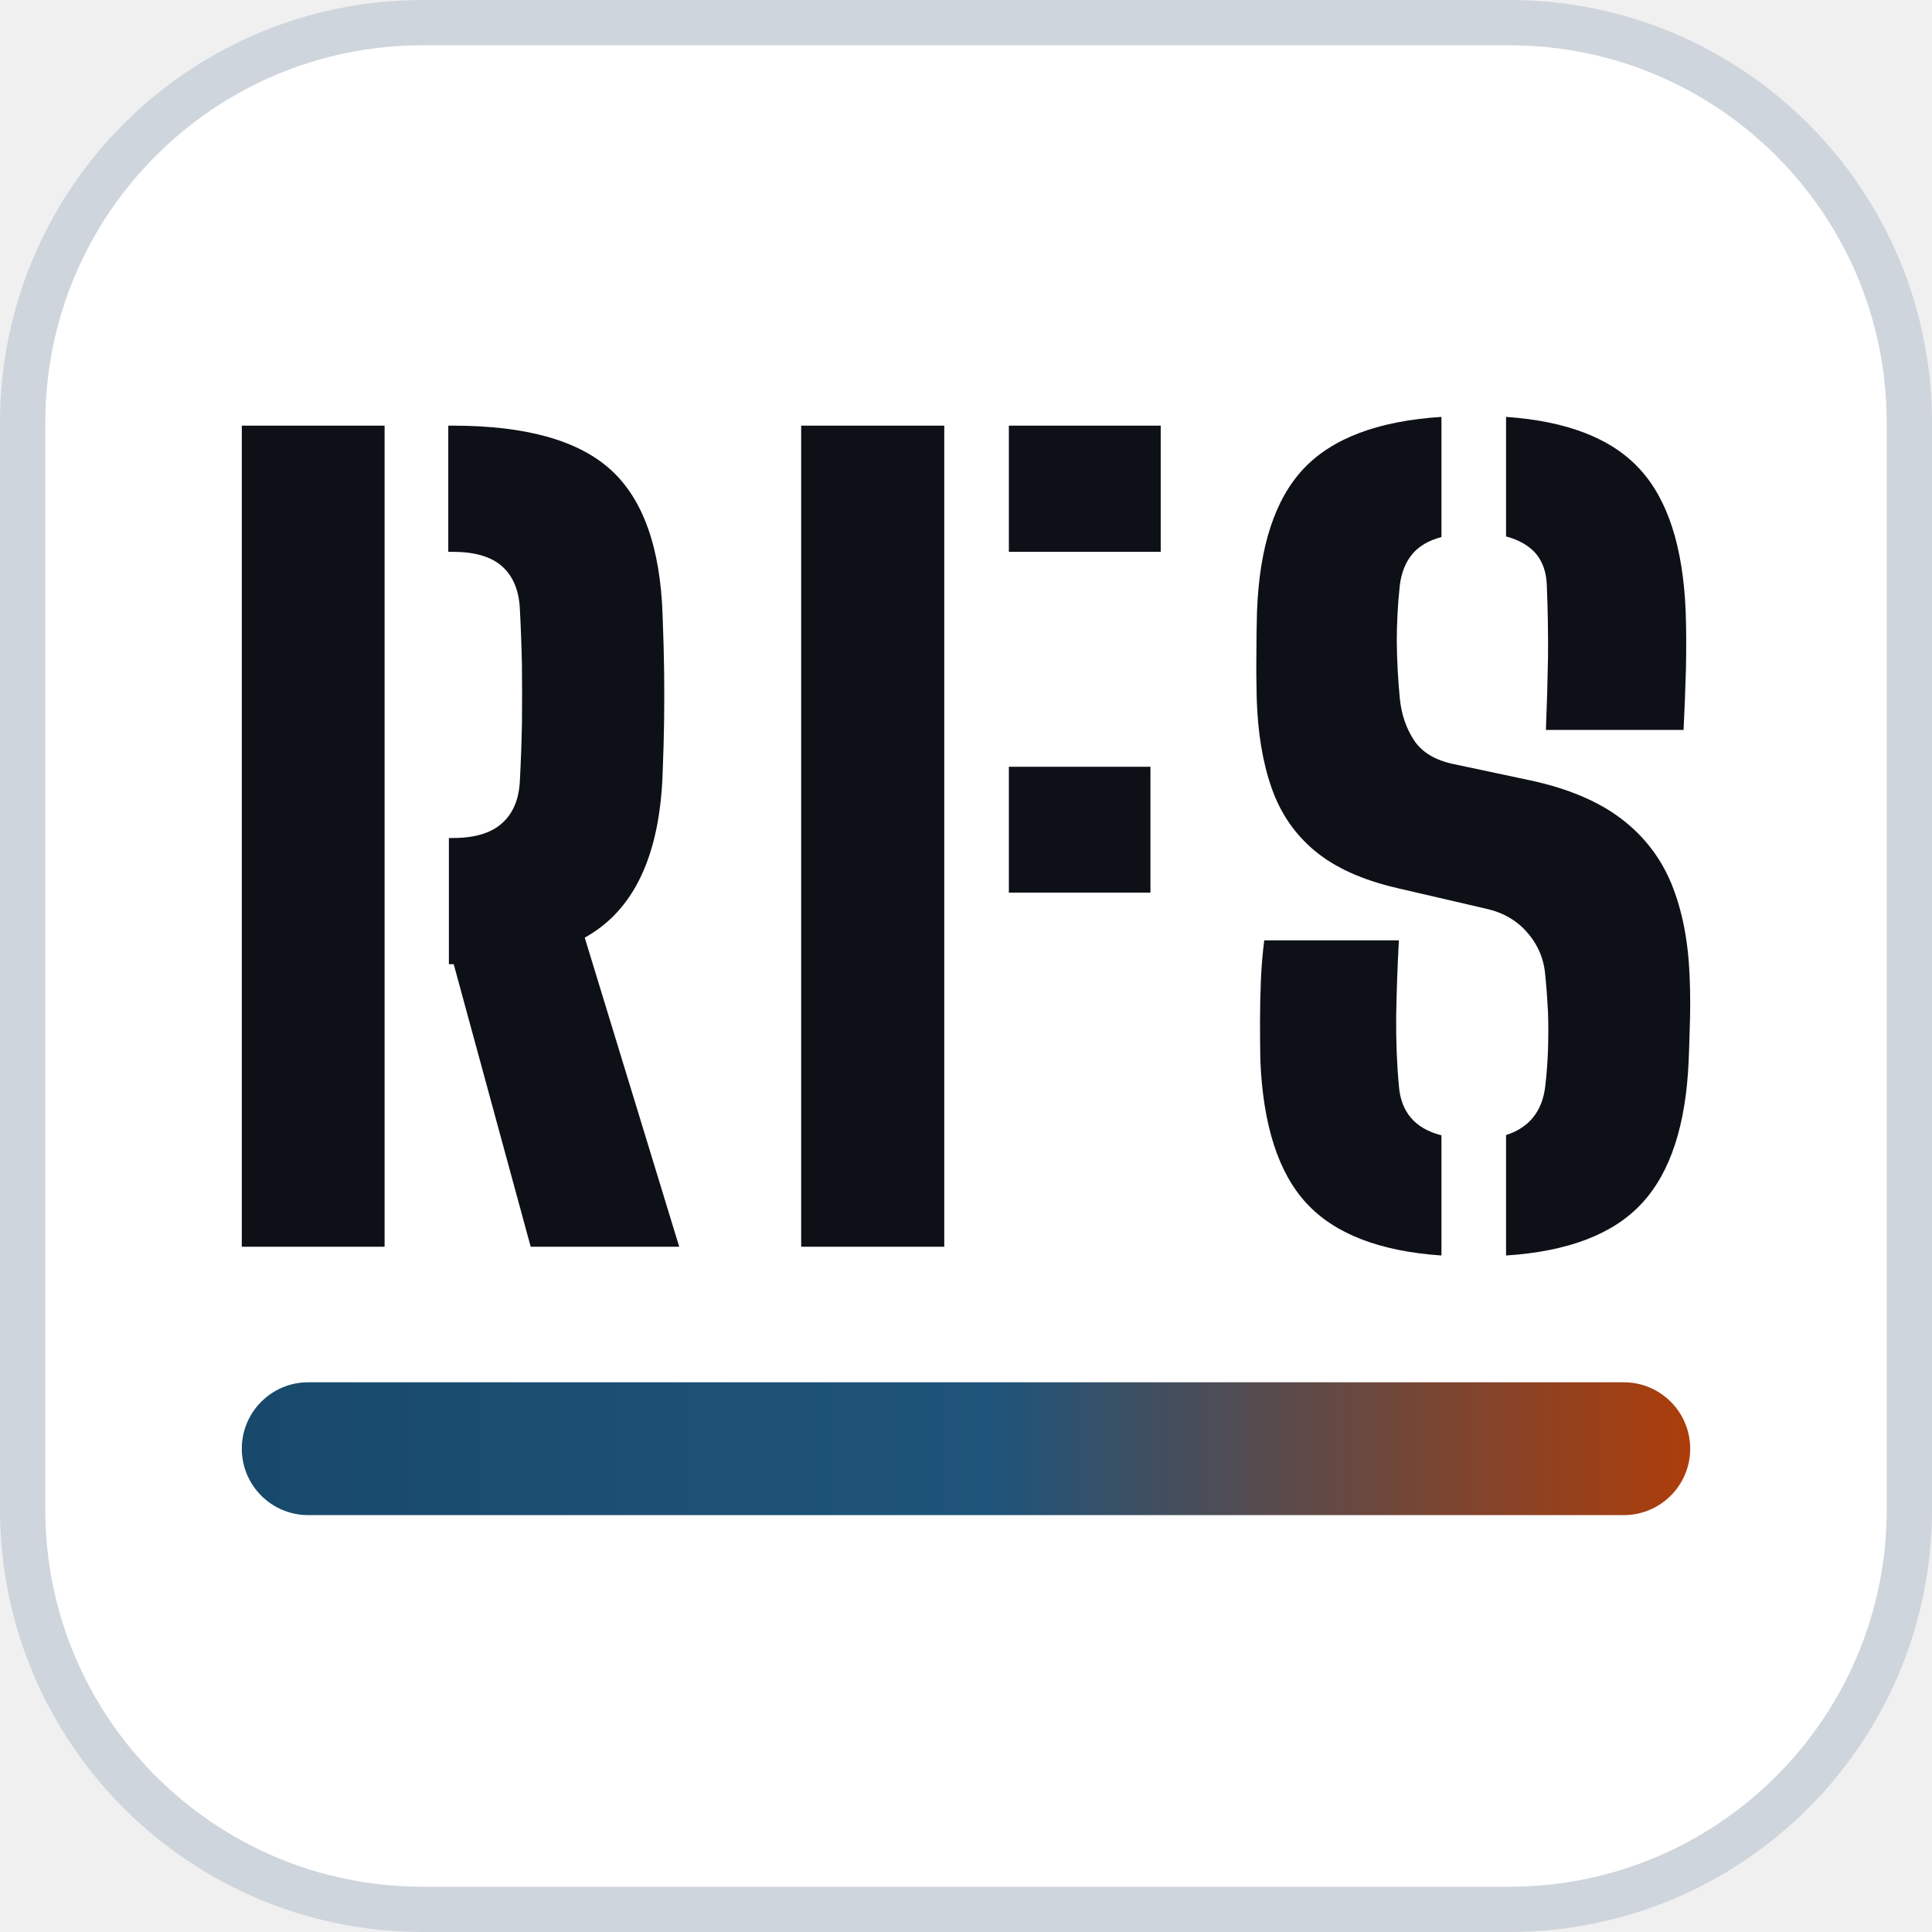
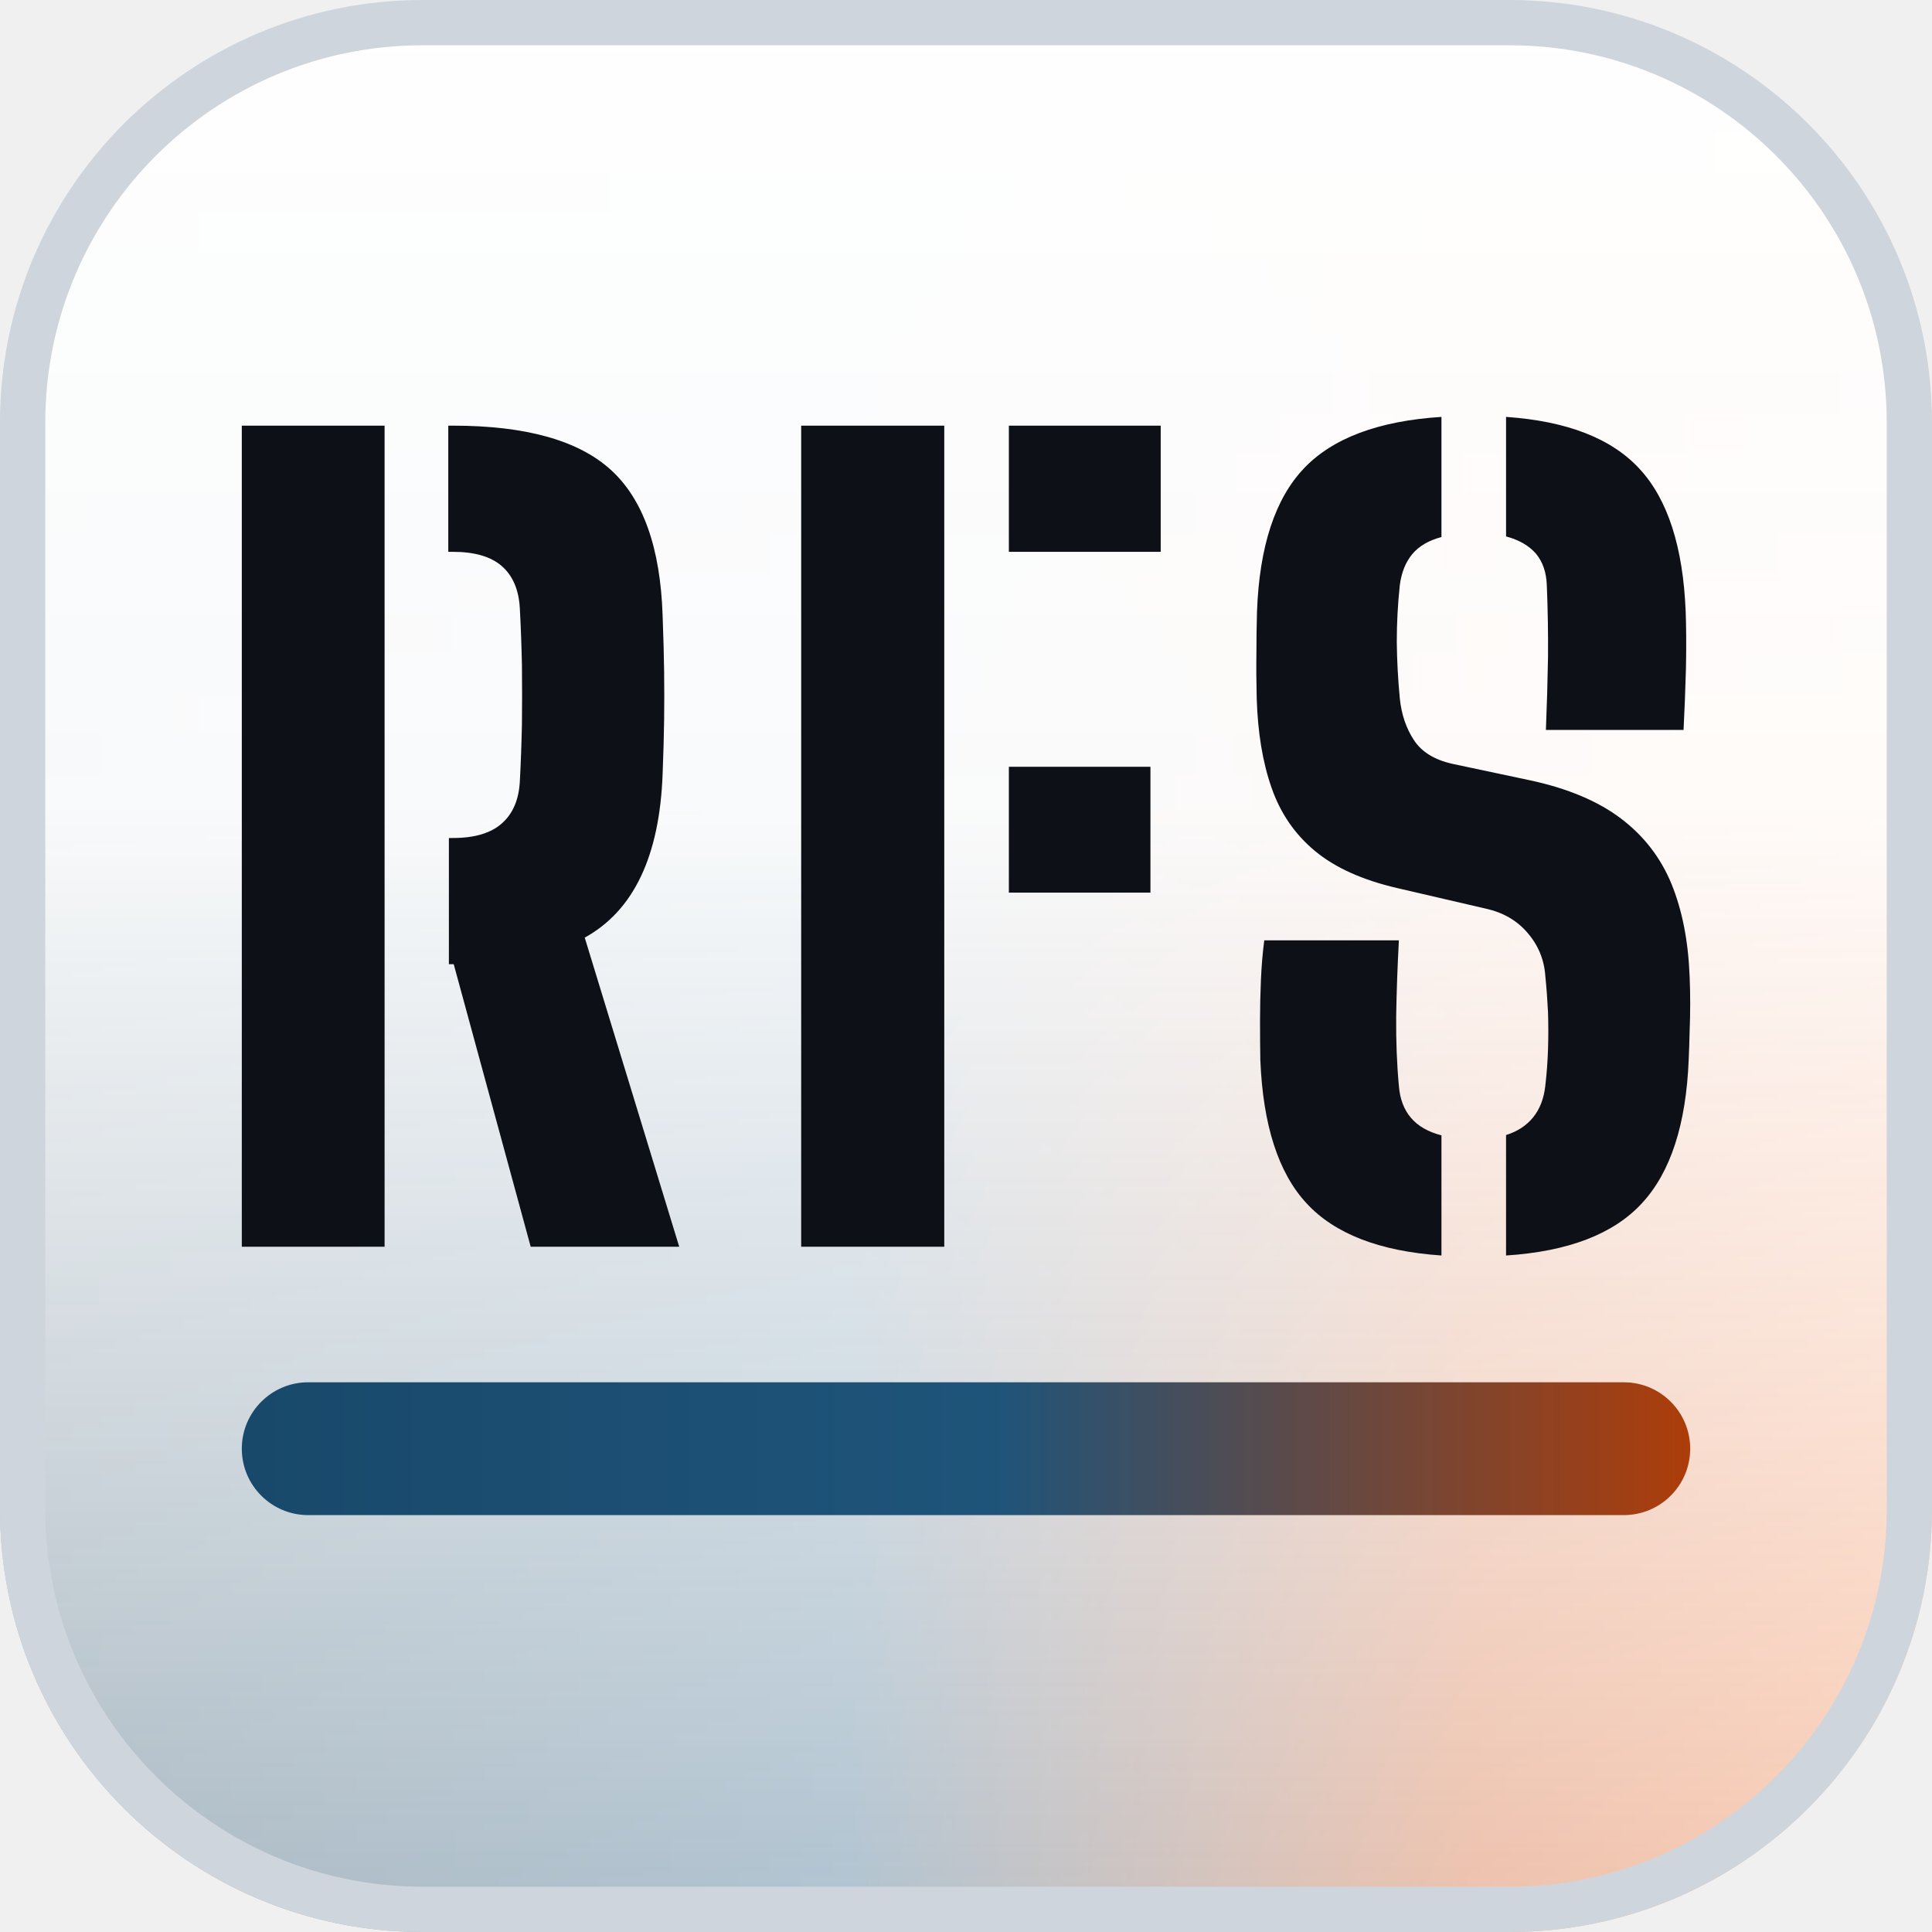
<svg xmlns="http://www.w3.org/2000/svg" viewBox="0 0 64 64" width="64" height="64" role="img" aria-label="RFS">
  <defs>
    <linearGradient id="cyc-h" x1="0%" y1="0%" x2="100%" y2="0%">
      <stop offset="0%" stop-color="#133954" />
      <stop offset="44%" stop-color="#1F547A" />
      <stop offset="76%" stop-color="#CC5016" />
      <stop offset="100%" stop-color="#F06E2B" />
    </linearGradient>
    <linearGradient id="cyc-f" x1="0%" y1="0%" x2="0%" y2="100%">
      <stop offset="0%" stop-color="#FFFFFF" stop-opacity="0" />
      <stop offset="42%" stop-color="#FFFFFF" stop-opacity="0.08" />
      <stop offset="74%" stop-color="#FFFFFF" stop-opacity="0.58" />
      <stop offset="100%" stop-color="#FFFFFF" stop-opacity="1" />
    </linearGradient>
    <mask id="cyc-m" maskContentUnits="objectBoundingBox">
      <rect width="1" height="1" fill="url(#cyc-f)" />
    </mask>
    <linearGradient id="rule-d" x1="0" y1="0" x2="1" y2="0">
      <stop offset="0%" stop-color="#74B8E8" />
      <stop offset="52%" stop-color="#3B85B8" />
      <stop offset="100%" stop-color="#F06E2B" />
    </linearGradient>
    <linearGradient id="rule-l" x1="0" y1="0" x2="1" y2="0">
      <stop offset="0%" stop-color="#18496B" />
      <stop offset="52%" stop-color="#1F547A" />
      <stop offset="100%" stop-color="#AD3D0A" />
    </linearGradient>
  </defs>
-   <rect x="0.75" y="0.75" width="62.5" height="62.5" rx="13.25" fill="#FFFFFF" stroke="#CFD5DC" stroke-width="1.5" />
+   <rect x="0.75" y="0.75" width="62.5" height="62.5" rx="13.25" fill="#FFFFFF" />
+   <rect width="64" height="64" rx="14" fill="url(#cyc-h)" opacity="0.36" mask="url(#cyc-m)" />
+   <rect x="0.75" y="0.75" width="62.5" height="62.5" rx="13.25" fill="none" stroke="#CFD5DC" stroke-width="1.5" />
  <path d="M17.58 41.3 15.03 31.94H14.87V27.76H15Q16.08 27.76 16.62 27.28Q17.17 26.8 17.22 25.89Q17.27 24.95 17.29 23.98Q17.3 23.02 17.29 22.05Q17.27 21.08 17.22 20.15Q17.17 19.23 16.62 18.75Q16.08 18.28 15 18.28H14.85V14.1H15Q18.62 14.1 20.23 15.56Q21.84 17.02 21.95 20.39Q21.99 21.44 22 22.25Q22.01 23.06 22 23.84Q21.99 24.63 21.95 25.64Q21.8 29.72 19.37 31.06L22.5 41.3ZM8.01 41.3V14.1H12.74V41.3Z M26.54 41.3V14.1H31.28V41.3ZM33.42 29.57V25.4H38.11V29.57ZM33.42 18.28V14.1H38.45V18.28Z M47.75 41.59Q44.68 41.38 43.28 39.86Q41.88 38.35 41.75 35.11Q41.74 34.51 41.74 33.82Q41.74 33.14 41.77 32.45Q41.8 31.77 41.88 31.15H46.34Q46.27 32.44 46.25 33.67Q46.24 34.91 46.34 35.97Q46.39 36.62 46.74 37.03Q47.09 37.44 47.75 37.61ZM49.89 41.59V37.6Q50.46 37.42 50.79 37.01Q51.12 36.6 51.19 35.97Q51.26 35.37 51.28 34.76Q51.3 34.15 51.28 33.53Q51.25 32.92 51.19 32.32Q51.13 31.51 50.6 30.9Q50.08 30.29 49.22 30.1L46.29 29.42Q44.56 29.02 43.56 28.19Q42.56 27.36 42.12 26.09Q41.68 24.83 41.63 23.13Q41.61 22.33 41.62 21.65Q41.62 20.97 41.64 20.25Q41.76 17.03 43.19 15.52Q44.62 14.01 47.75 13.81V17.79Q47.11 17.96 46.78 18.36Q46.45 18.76 46.37 19.39Q46.27 20.33 46.27 21.26Q46.28 22.19 46.37 23.13Q46.45 23.93 46.84 24.52Q47.22 25.1 48.1 25.3L50.69 25.85Q52.55 26.25 53.69 27.11Q54.83 27.97 55.37 29.28Q55.9 30.58 55.97 32.32Q55.99 32.76 55.99 33.24Q55.99 33.72 55.97 34.2Q55.96 34.67 55.94 35.11Q55.81 38.33 54.39 39.86Q52.98 41.39 49.89 41.59ZM51.21 24.18Q51.26 22.96 51.28 21.77Q51.29 20.58 51.24 19.39Q51.22 18.75 50.88 18.34Q50.53 17.94 49.89 17.77V13.81Q52.93 14.02 54.32 15.54Q55.71 17.05 55.84 20.25Q55.87 21.04 55.85 22.12Q55.82 23.21 55.77 24.18Z" fill="#0D1016" />
  <rect x="8.01" y="45.79" width="47.98" height="4.40" rx="2.20" fill="url(#rule-l)" />
</svg>
